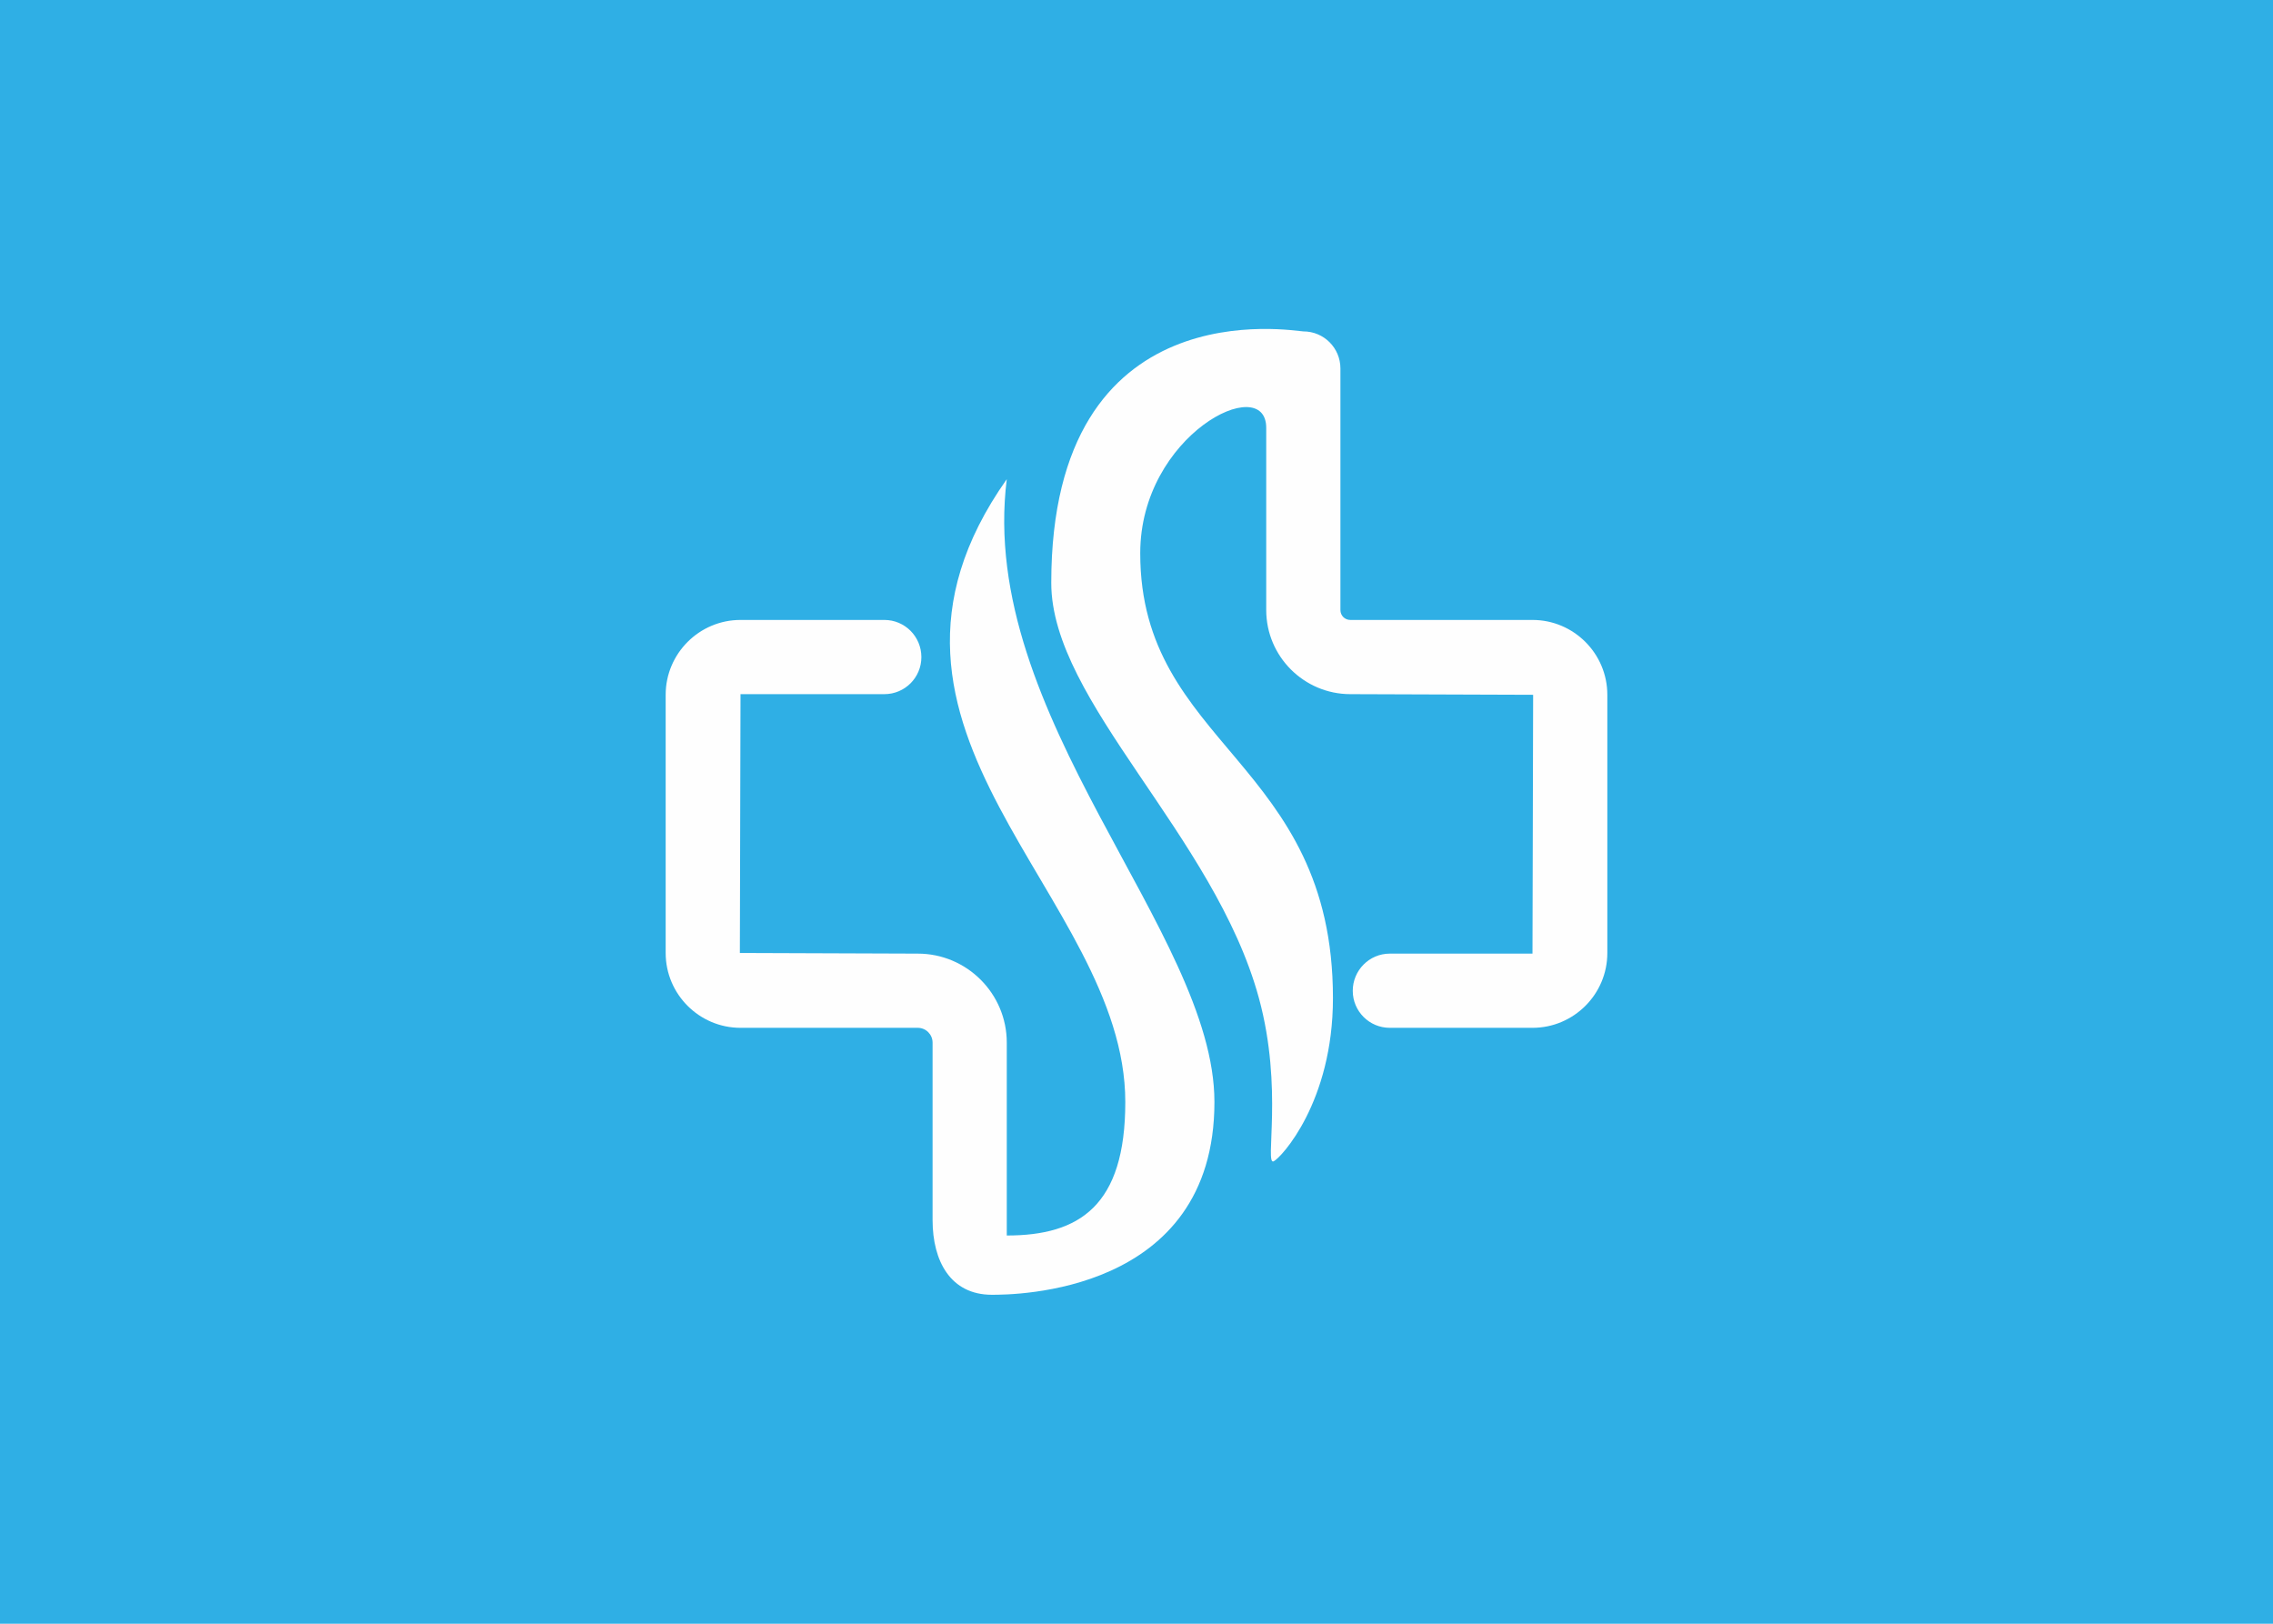
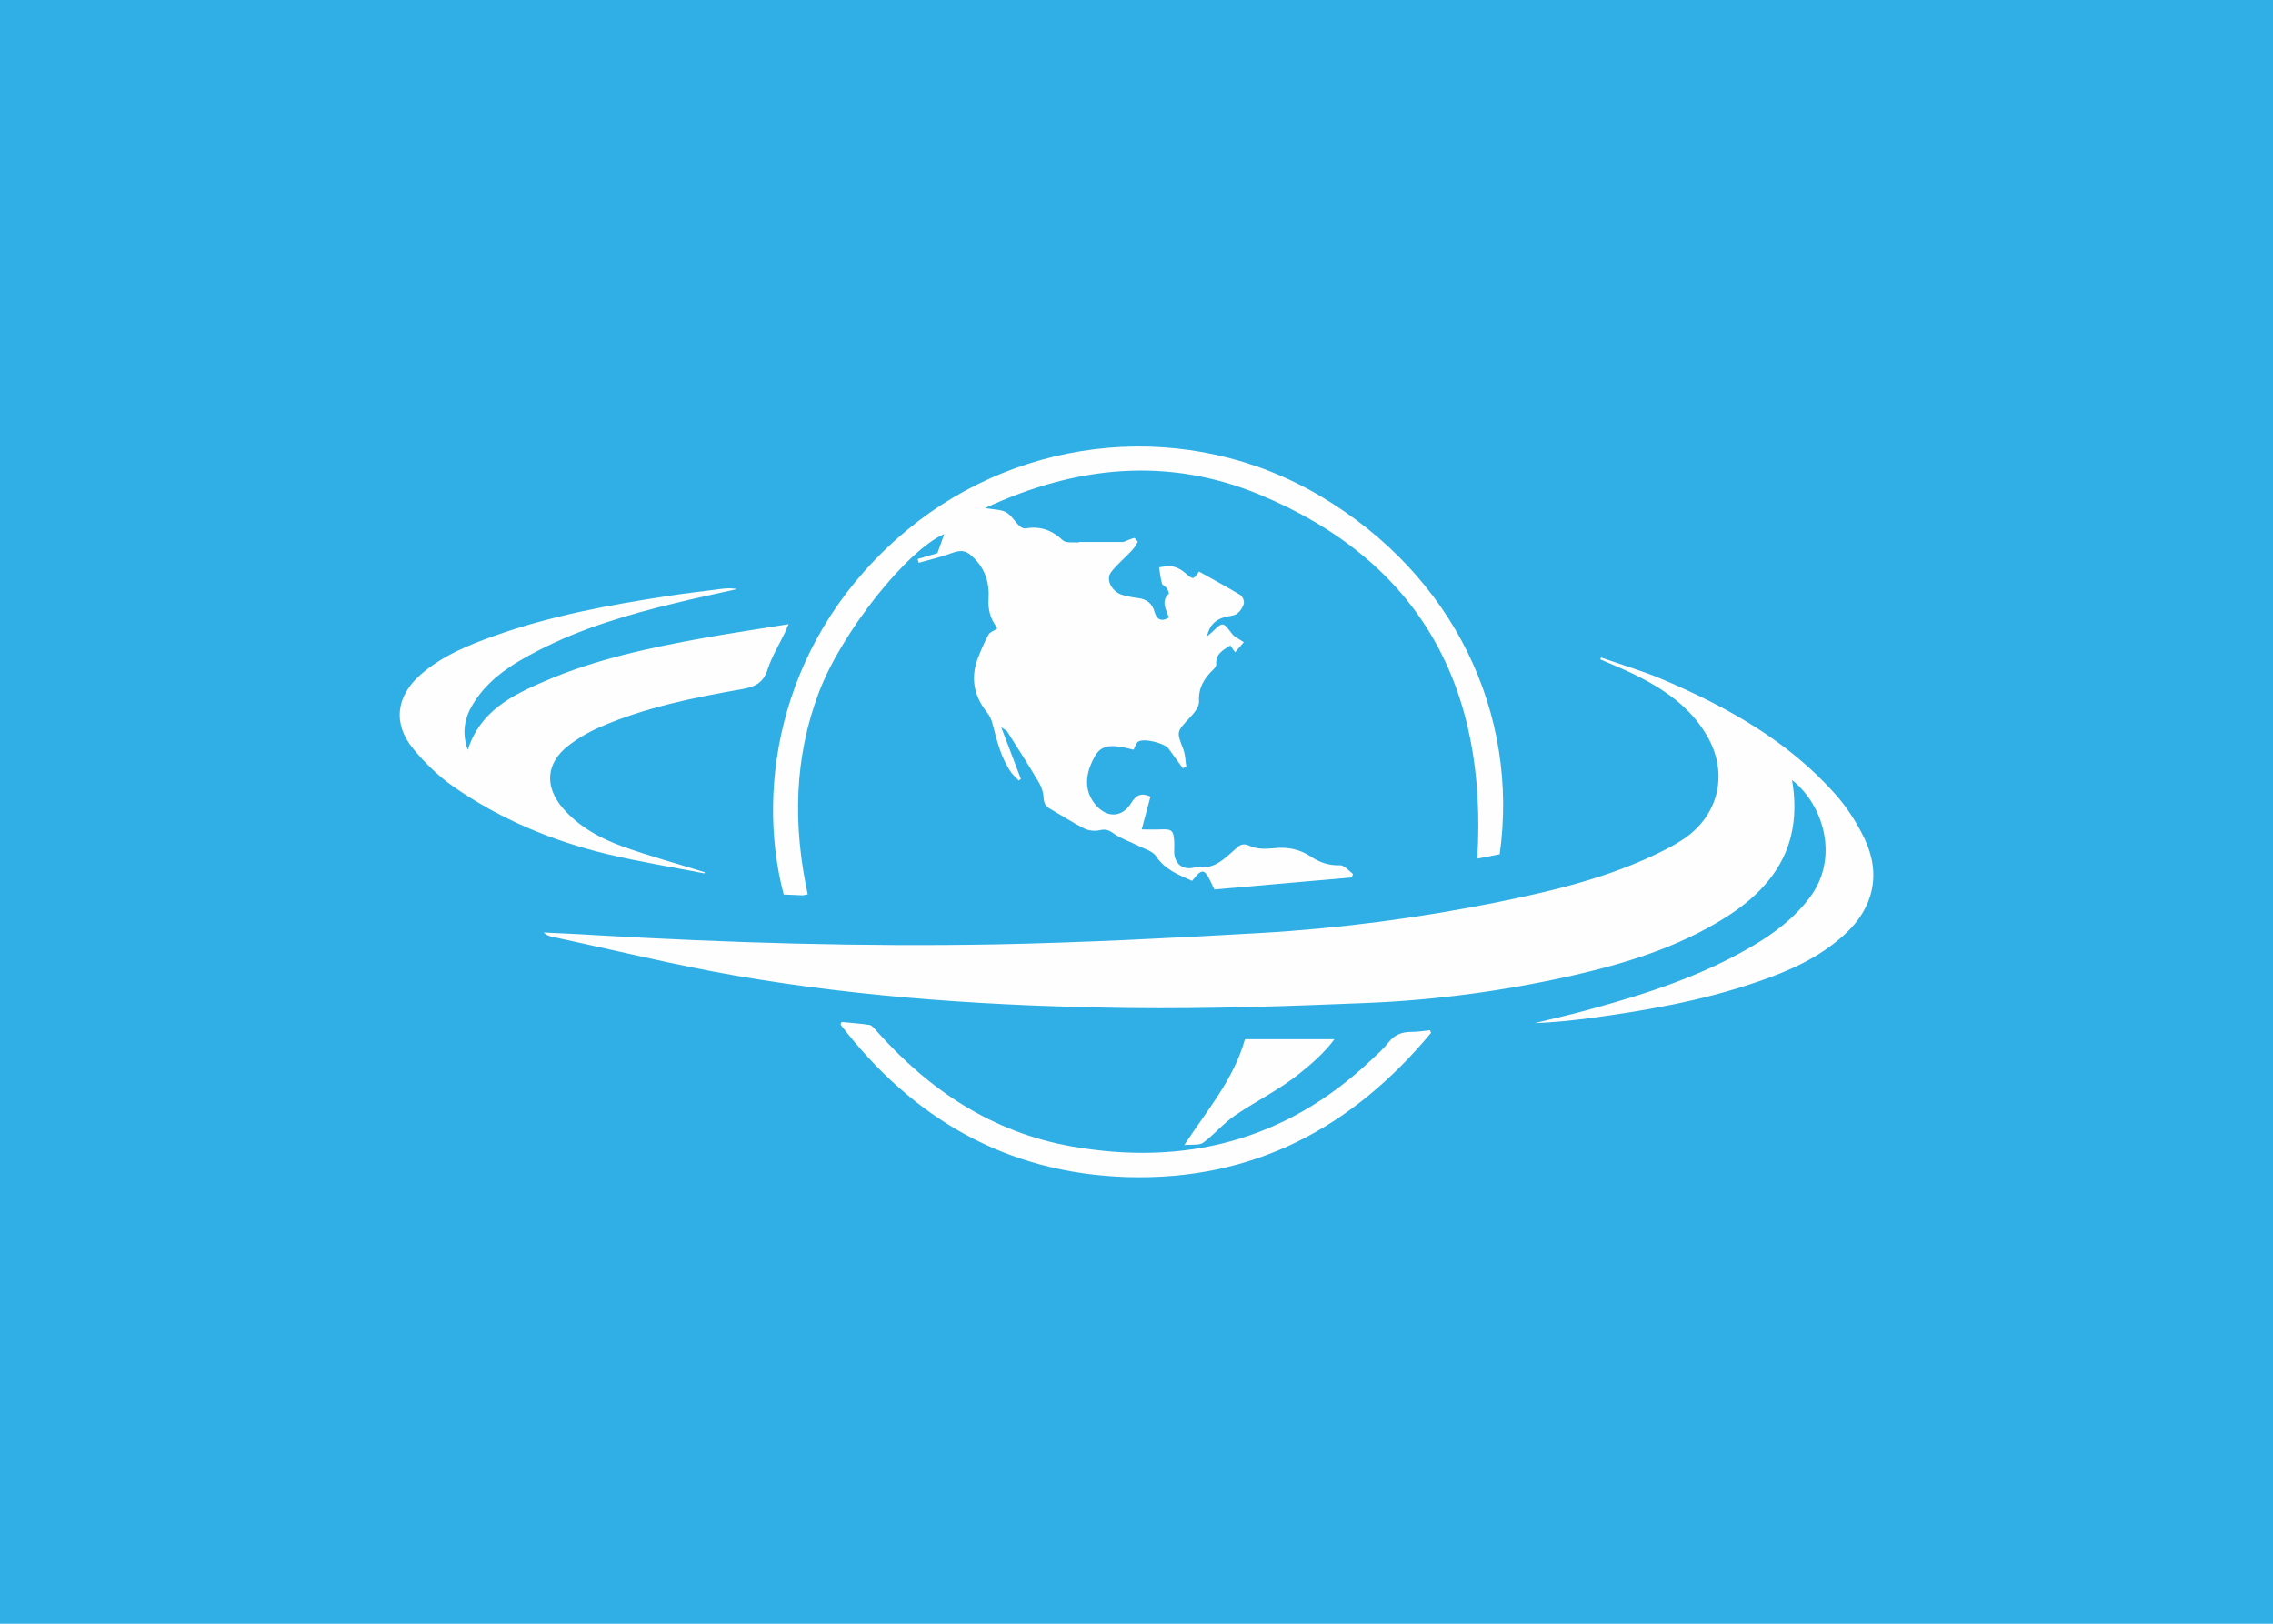
<svg xmlns="http://www.w3.org/2000/svg" xml:space="preserve" width="140px" height="100px" version="1.1" style="shape-rendering:geometricPrecision; text-rendering:geometricPrecision; image-rendering:optimizeQuality; fill-rule:evenodd; clip-rule:evenodd" viewBox="0 0 140 100">
  <defs>
    <style type="text/css">
   
    .fil1 {fill:#FEFEFE;fill-rule:nonzero}
    .fil0 {fill:#2FAFE5;fill-rule:nonzero}
   
  </style>
  </defs>
  <g id="Camada_x0020_1">
    <polygon class="fil0" points="0,100 140,100 140,0 0,0 " />
-     <g id="_2227198914800">
-       <path class="fil1" d="M94.39 63.3l-8.79 0c-1.26,0 -2.28,-1.02 -2.28,-2.28 0,-1.26 1.02,-2.29 2.28,-2.29l8.79 0 0.04 -15.94 -11.26 -0.04c-2.85,0 -5.18,-2.32 -5.18,-5.18l0 -11.22c0,-3.46 -7.76,0.42 -7.76,7.72 0,11.88 11.87,12.79 11.87,27.4 0,6.4 -3.19,9.83 -3.65,10.05 -0.58,0.28 0.61,-4.47 -0.91,-10.05 -2.74,-10.04 -12.79,-18.26 -12.79,-25.57 0,-18.27 15,-15.49 15.53,-15.49 1.26,0 2.28,1.02 2.28,2.28l0 14.88c0,0.34 0.27,0.61 0.61,0.61l11.22 0c2.54,0 4.61,2.07 4.61,4.61l0 15.9c0,2.54 -2.07,4.61 -4.61,4.61z" />
-       <path class="fil1" d="M61.09 79.74c-2.54,0 -3.65,-2.07 -3.65,-4.6l0 -10.93c0,-0.5 -0.41,-0.91 -0.91,-0.91l-10.92 0c-2.54,0 -4.61,-2.07 -4.61,-4.61l0 -15.9c0,-2.54 2.07,-4.61 4.61,-4.61l8.86 0c1.26,0 2.28,1.02 2.28,2.29 0,1.26 -1.02,2.28 -2.28,2.28l-8.86 0 -0.04 15.94 10.96 0.04c3.02,0 5.48,2.46 5.48,5.48l0 11.88c4.48,0 7.3,-1.83 7.3,-8.22 0,-12.79 -18.26,-22.84 -7.3,-38.36 -1.83,14.61 12.79,27.89 12.79,38.36 0,11.87 -12.44,11.87 -13.71,11.87z" />
+     <g id="_2227571886960">
+       <path class="fil1" d="M98.61 40.49c1.29,0.46 2.6,0.84 3.84,1.37 3.95,1.69 7.66,3.76 10.56,7.01 0.73,0.81 1.35,1.78 1.83,2.77 1.04,2.18 0.57,4.27 -1.21,5.9 -1.56,1.44 -3.45,2.27 -5.42,2.94 -3.38,1.16 -6.88,1.77 -10.41,2.24 -1.08,0.14 -2.17,0.25 -3.27,0.29 1.19,-0.29 2.38,-0.56 3.55,-0.89 3.4,-0.93 6.74,-2.03 9.8,-3.82 1.37,-0.8 2.63,-1.74 3.6,-3.04 1.81,-2.41 0.87,-5.66 -1.1,-7.22 0.61,3.61 -0.71,6.33 -4.11,8.47 -2.95,1.86 -6.23,2.85 -9.59,3.61 -4.13,0.92 -8.31,1.48 -12.53,1.65 -4.89,0.2 -9.77,0.37 -14.66,0.31 -8.07,-0.11 -16.13,-0.61 -24.1,-1.98 -3.82,-0.66 -7.6,-1.6 -11.4,-2.41 -0.18,-0.04 -0.35,-0.11 -0.51,-0.26 1.05,0.05 2.1,0.09 3.14,0.16 8.24,0.48 16.49,0.72 24.74,0.57 5.42,-0.11 10.85,-0.39 16.27,-0.7 4.88,-0.28 9.73,-0.92 14.52,-1.88 3.6,-0.73 7.17,-1.58 10.47,-3.28 0.38,-0.19 0.75,-0.41 1.11,-0.65 2.15,-1.47 2.74,-4.04 1.42,-6.32 -1.06,-1.84 -2.75,-2.95 -4.6,-3.85 -0.65,-0.31 -1.32,-0.58 -1.98,-0.87l0.04 -0.12z" />
+       <path class="fil1" d="M70.86 49.06c-0.18,0.68 -0.35,1.33 -0.54,2.02 0.43,0 0.8,0.02 1.16,0 0.69,-0.03 0.8,0.06 0.84,0.72 0.02,0.22 0,0.43 0,0.65 0.01,0.75 0.53,1.16 1.24,0.98l0.11 -0.05c1.13,0.23 1.79,-0.55 2.52,-1.18 0.24,-0.22 0.45,-0.26 0.82,-0.09 0.41,0.19 0.96,0.18 1.43,0.13 0.86,-0.1 1.63,0.06 2.34,0.54 0.53,0.35 1.09,0.53 1.76,0.51 0.26,-0.01 0.54,0.35 0.8,0.54 -0.03,0.07 -0.06,0.14 -0.09,0.21 -2.83,0.25 -5.66,0.5 -8.46,0.74 -0.6,-1.35 -0.69,-1.38 -1.37,-0.53 -0.82,-0.37 -1.66,-0.68 -2.21,-1.51 -0.22,-0.34 -0.76,-0.47 -1.16,-0.68 -0.48,-0.24 -1,-0.41 -1.43,-0.71 -0.3,-0.22 -0.52,-0.31 -0.89,-0.22 -0.29,0.07 -0.67,0.03 -0.94,-0.1 -0.71,-0.36 -1.38,-0.8 -2.08,-1.2 -0.28,-0.15 -0.41,-0.33 -0.43,-0.68 -0.01,-0.34 -0.13,-0.69 -0.3,-0.98 -0.63,-1.06 -1.29,-2.09 -1.95,-3.13 -0.04,-0.06 -0.13,-0.09 -0.36,-0.25 0.45,1.17 0.83,2.18 1.21,3.18l-0.13 0.1c-0.15,-0.16 -0.33,-0.31 -0.46,-0.49 -0.63,-0.89 -0.88,-1.94 -1.15,-2.98 -0.06,-0.26 -0.18,-0.52 -0.35,-0.73 -0.84,-1.06 -1.03,-2.2 -0.51,-3.46 0.18,-0.45 0.37,-0.9 0.61,-1.33 0.08,-0.15 0.31,-0.22 0.53,-0.37 0,0 -0.03,-0.09 -0.08,-0.16 -0.36,-0.51 -0.49,-1.04 -0.45,-1.69 0.06,-0.9 -0.18,-1.77 -0.87,-2.46 -0.5,-0.52 -0.79,-0.56 -1.45,-0.32 -0.64,0.24 -1.32,0.39 -1.98,0.58 -0.02,-0.08 -0.05,-0.15 -0.07,-0.23 0.43,-0.13 0.86,-0.26 1.22,-0.36 0.15,-0.42 0.29,-0.8 0.42,-1.18 -2.28,0.98 -6.31,6.04 -7.71,9.72 -1.55,4.07 -1.61,8.24 -0.7,12.47 -0.14,0.02 -0.23,0.06 -0.32,0.06 -0.39,-0.01 -0.78,-0.04 -1.16,-0.05 -1.78,-6.77 -0.16,-16.04 7.63,-22.47 7.12,-5.88 17.33,-6.87 25.42,-2.07 8.27,4.9 12.26,13.45 11.05,22.06 -0.44,0.09 -0.89,0.18 -1.38,0.27 0.64,-10.54 -3.5,-18.29 -13.39,-22.41 -5.63,-2.34 -11.29,-1.81 -16.92,0.82 0.54,0.1 0.97,0.08 1.29,0.26 0.32,0.18 0.53,0.56 0.81,0.83 0.1,0.1 0.28,0.19 0.41,0.16 0.89,-0.15 1.61,0.11 2.28,0.74 0.19,0.18 0.63,0.1 0.95,0.13l0.05 -0.03c0.95,0 1.9,0 2.72,0 0.3,-0.11 0.49,-0.21 0.69,-0.25l0.2 0.23c-0.1,0.2 -0.22,0.39 -0.37,0.55 -0.42,0.45 -0.9,0.84 -1.27,1.32 -0.38,0.49 0.08,1.28 0.79,1.44 0.29,0.07 0.57,0.13 0.86,0.16 0.54,0.07 0.88,0.32 1.03,0.88 0.11,0.39 0.39,0.63 0.87,0.32 -0.16,-0.49 -0.5,-0.98 -0.01,-1.46 0.04,-0.04 -0.05,-0.25 -0.12,-0.35 -0.08,-0.11 -0.26,-0.17 -0.29,-0.28 -0.09,-0.33 -0.13,-0.67 -0.18,-1 0.26,-0.03 0.53,-0.12 0.77,-0.07 0.28,0.05 0.57,0.19 0.78,0.37 0.56,0.47 0.54,0.49 0.91,-0.04 0.85,0.48 1.71,0.94 2.54,1.44 0.14,0.08 0.26,0.38 0.22,0.53 -0.06,0.24 -0.23,0.49 -0.43,0.63 -0.19,0.14 -0.48,0.13 -0.73,0.2 -0.56,0.15 -0.95,0.47 -1.11,1.19 0.16,-0.13 0.24,-0.19 0.31,-0.26 0.68,-0.65 0.66,-0.64 1.24,0.11 0.16,0.21 0.45,0.32 0.72,0.51 -0.13,0.15 -0.31,0.36 -0.54,0.62 -0.11,-0.16 -0.2,-0.28 -0.3,-0.42 -0.44,0.29 -0.91,0.52 -0.86,1.16 0.01,0.09 -0.07,0.21 -0.15,0.29 -0.57,0.55 -0.96,1.14 -0.91,2 0.02,0.33 -0.32,0.74 -0.59,1.02 -0.8,0.86 -0.8,0.83 -0.38,1.92 0.13,0.33 0.13,0.72 0.19,1.09 -0.07,0.03 -0.15,0.05 -0.22,0.08 -0.29,-0.4 -0.58,-0.79 -0.87,-1.2 -0.25,-0.35 -1.54,-0.67 -1.88,-0.43 -0.13,0.09 -0.18,0.31 -0.28,0.49 -0.1,-0.03 -0.22,-0.05 -0.33,-0.08 -0.74,-0.16 -1.57,-0.34 -2.02,0.43 -0.56,0.96 -0.78,2.03 -0.05,2.97 0.71,0.9 1.68,0.91 2.27,-0.06 0.28,-0.46 0.61,-0.63 1.17,-0.37z" />
+       <path class="fil1" d="M43.39 53.79c-1.99,-0.39 -4,-0.71 -5.96,-1.18 -3.43,-0.82 -6.65,-2.17 -9.54,-4.19 -0.9,-0.63 -1.71,-1.43 -2.42,-2.28 -1.3,-1.56 -1.08,-3.27 0.44,-4.6 1.33,-1.15 2.92,-1.81 4.54,-2.38 3.49,-1.25 7.12,-1.91 10.77,-2.47 1.06,-0.16 2.12,-0.28 3.19,-0.42 0.32,-0.04 0.65,-0.06 0.99,0.01 -1.27,0.28 -2.54,0.55 -3.8,0.86 -2.92,0.71 -5.81,1.55 -8.5,2.95 -1.55,0.8 -3.03,1.72 -3.97,3.27 -0.52,0.85 -0.7,1.76 -0.32,2.82 0.76,-2.39 2.72,-3.36 4.72,-4.22 3.16,-1.37 6.5,-2.07 9.87,-2.68 1.68,-0.3 3.38,-0.55 5.17,-0.84 -0.1,0.23 -0.15,0.36 -0.21,0.49 -0.36,0.75 -0.81,1.48 -1.07,2.27 -0.26,0.84 -0.77,1.1 -1.58,1.24 -2.98,0.52 -5.95,1.12 -8.74,2.33 -0.69,0.3 -1.37,0.69 -1.96,1.15 -1.39,1.07 -1.49,2.53 -0.33,3.87 1.01,1.15 2.32,1.86 3.72,2.36 1.65,0.59 3.34,1.05 5.01,1.57l-0.02 0.07z" />
+       <path class="fil1" d="M88.14 63.61c-4.85,5.84 -10.95,9.11 -18.71,8.88 -7.44,-0.23 -13.21,-3.6 -17.66,-9.39l0.06 -0.16c0.57,0.06 1.15,0.09 1.72,0.18 0.16,0.02 0.3,0.22 0.43,0.36 3.25,3.66 7.15,6.26 12.02,7.12 6.96,1.23 13.17,-0.35 18.4,-5.27 0.38,-0.36 0.79,-0.71 1.11,-1.12 0.37,-0.48 0.82,-0.66 1.41,-0.66 0.38,0 0.77,-0.06 1.16,-0.1l0.06 0.16z" />
+       <path class="fil1" d="M72.94 70.52c1.43,-2.18 3.04,-4.04 3.74,-6.52 1.82,0 3.63,0 5.51,0 -0.59,0.8 -1.33,1.45 -2.11,2.08 -1.24,1.01 -2.67,1.7 -3.98,2.59 -0.72,0.48 -1.29,1.18 -1.99,1.7 -0.25,0.18 -0.69,0.1 -1.17,0.15z" />
    </g>
  </g>
</svg>
